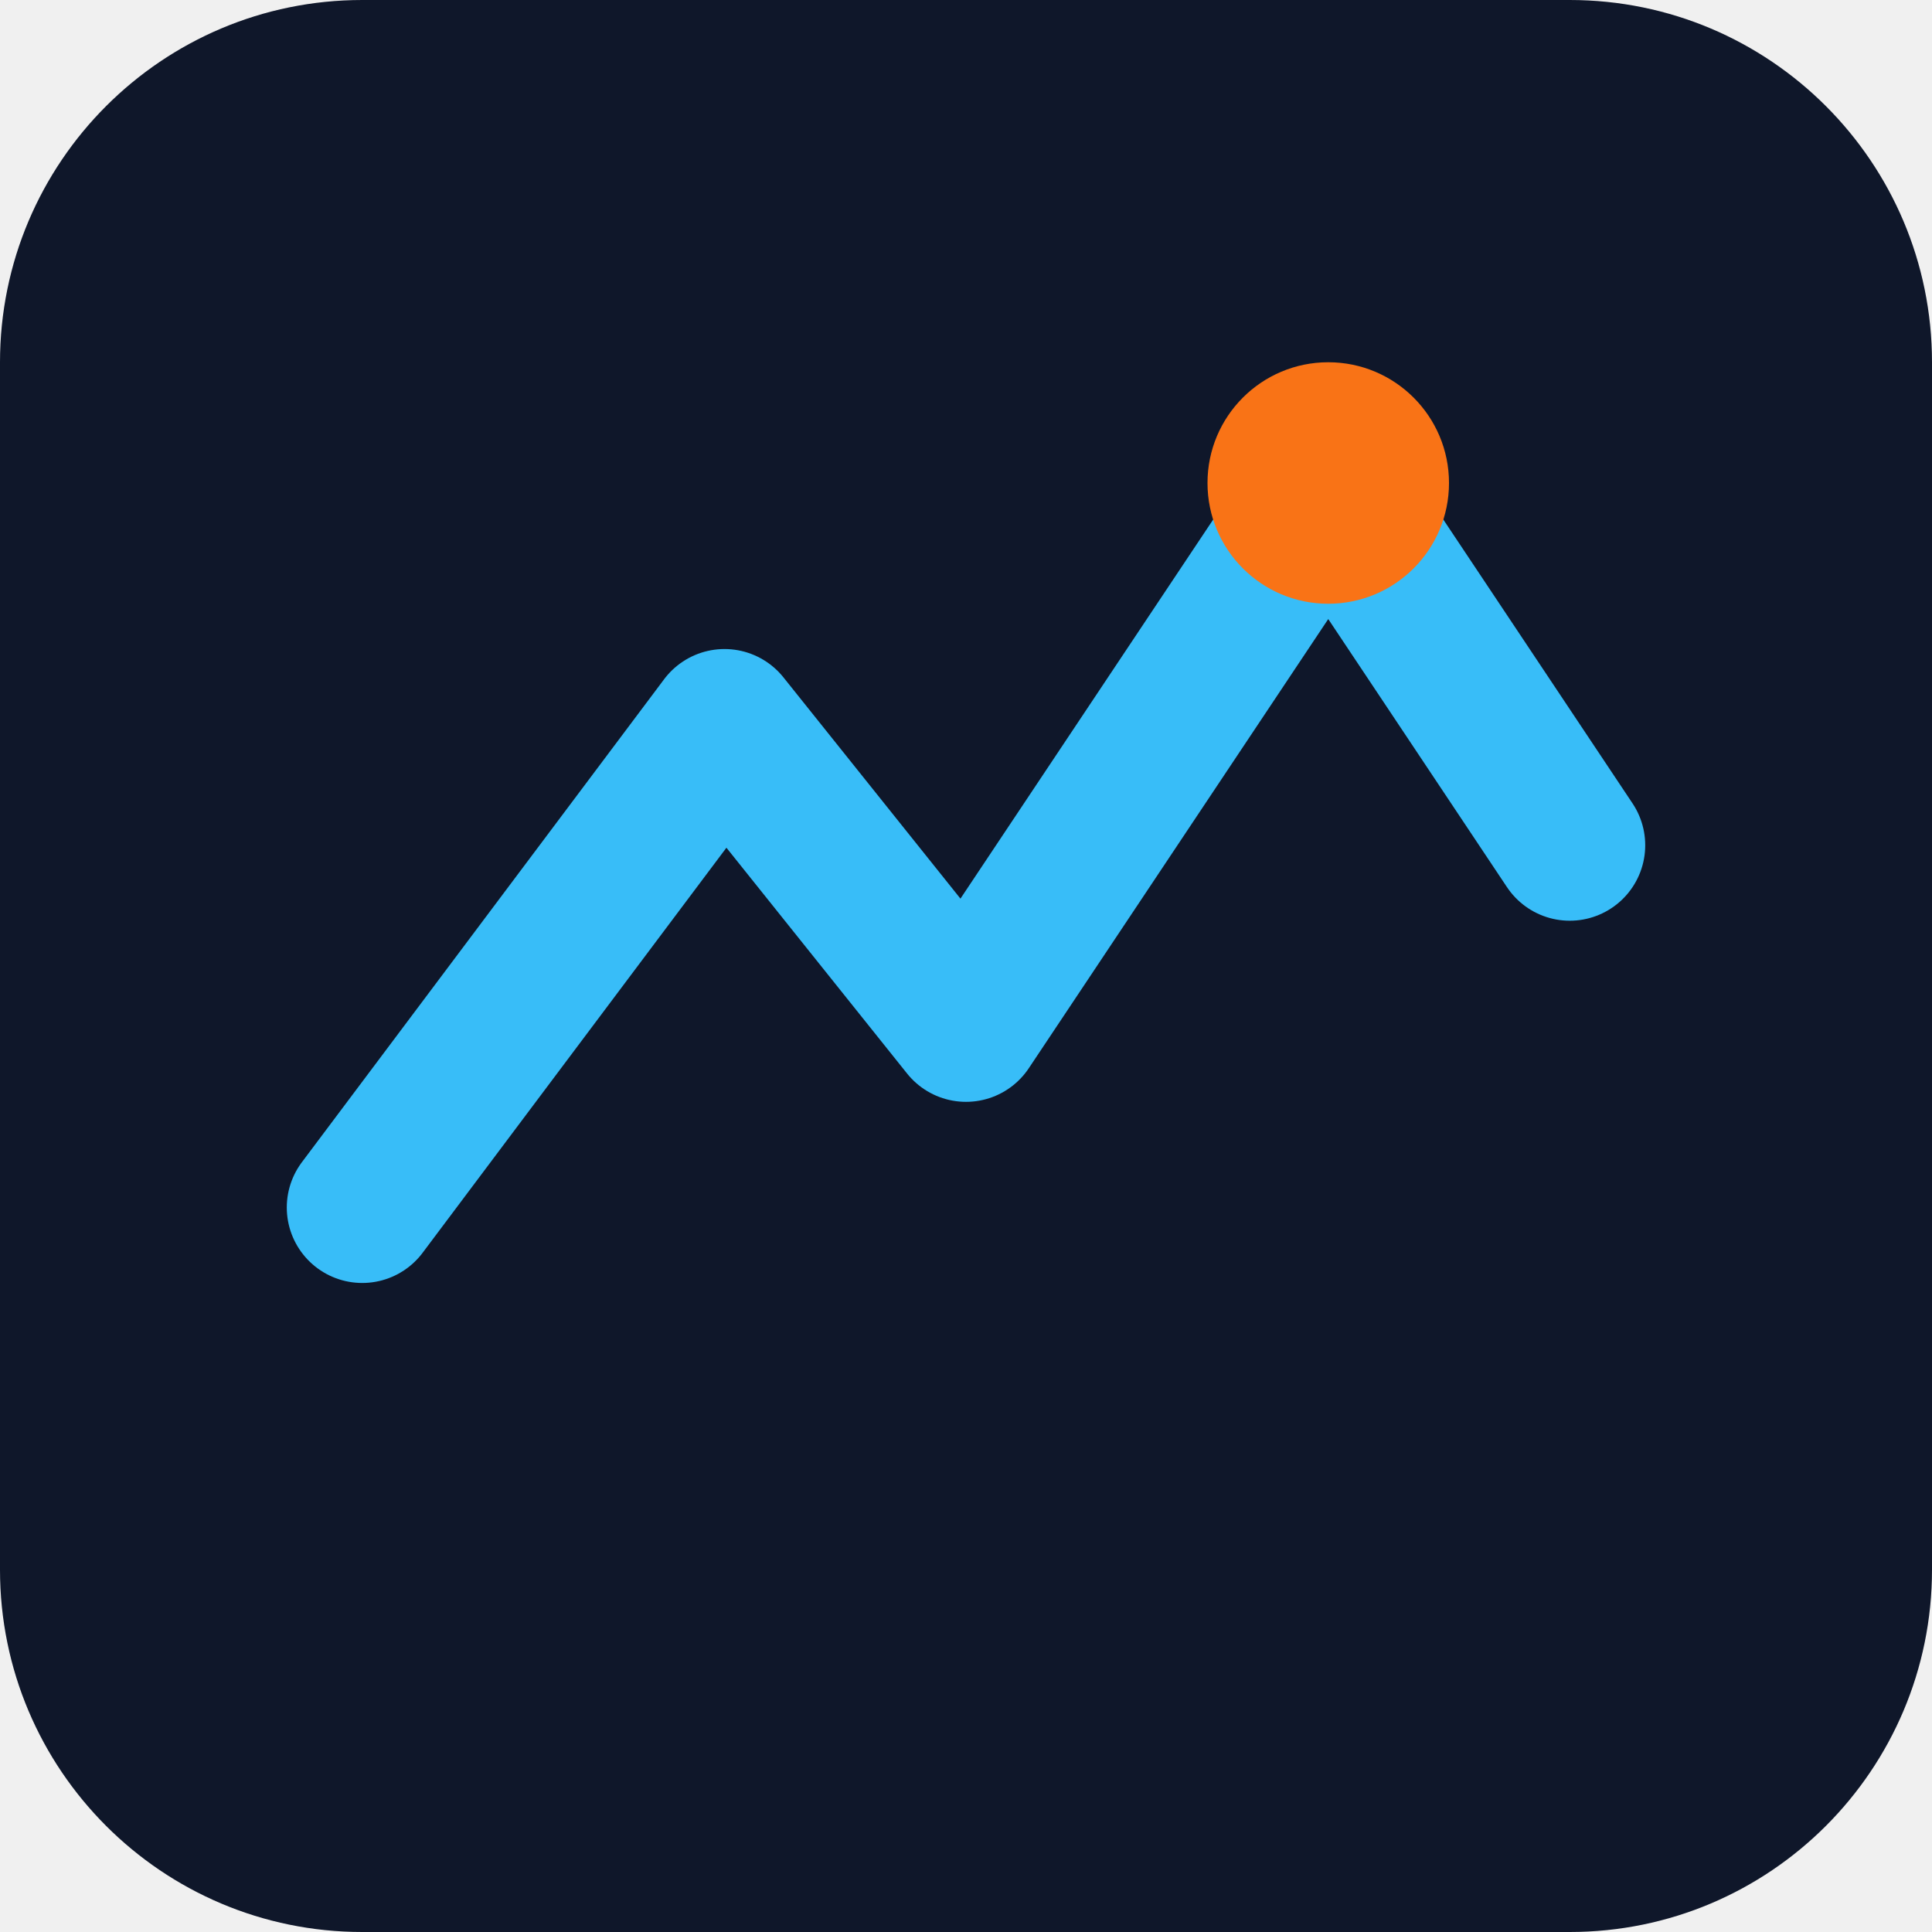
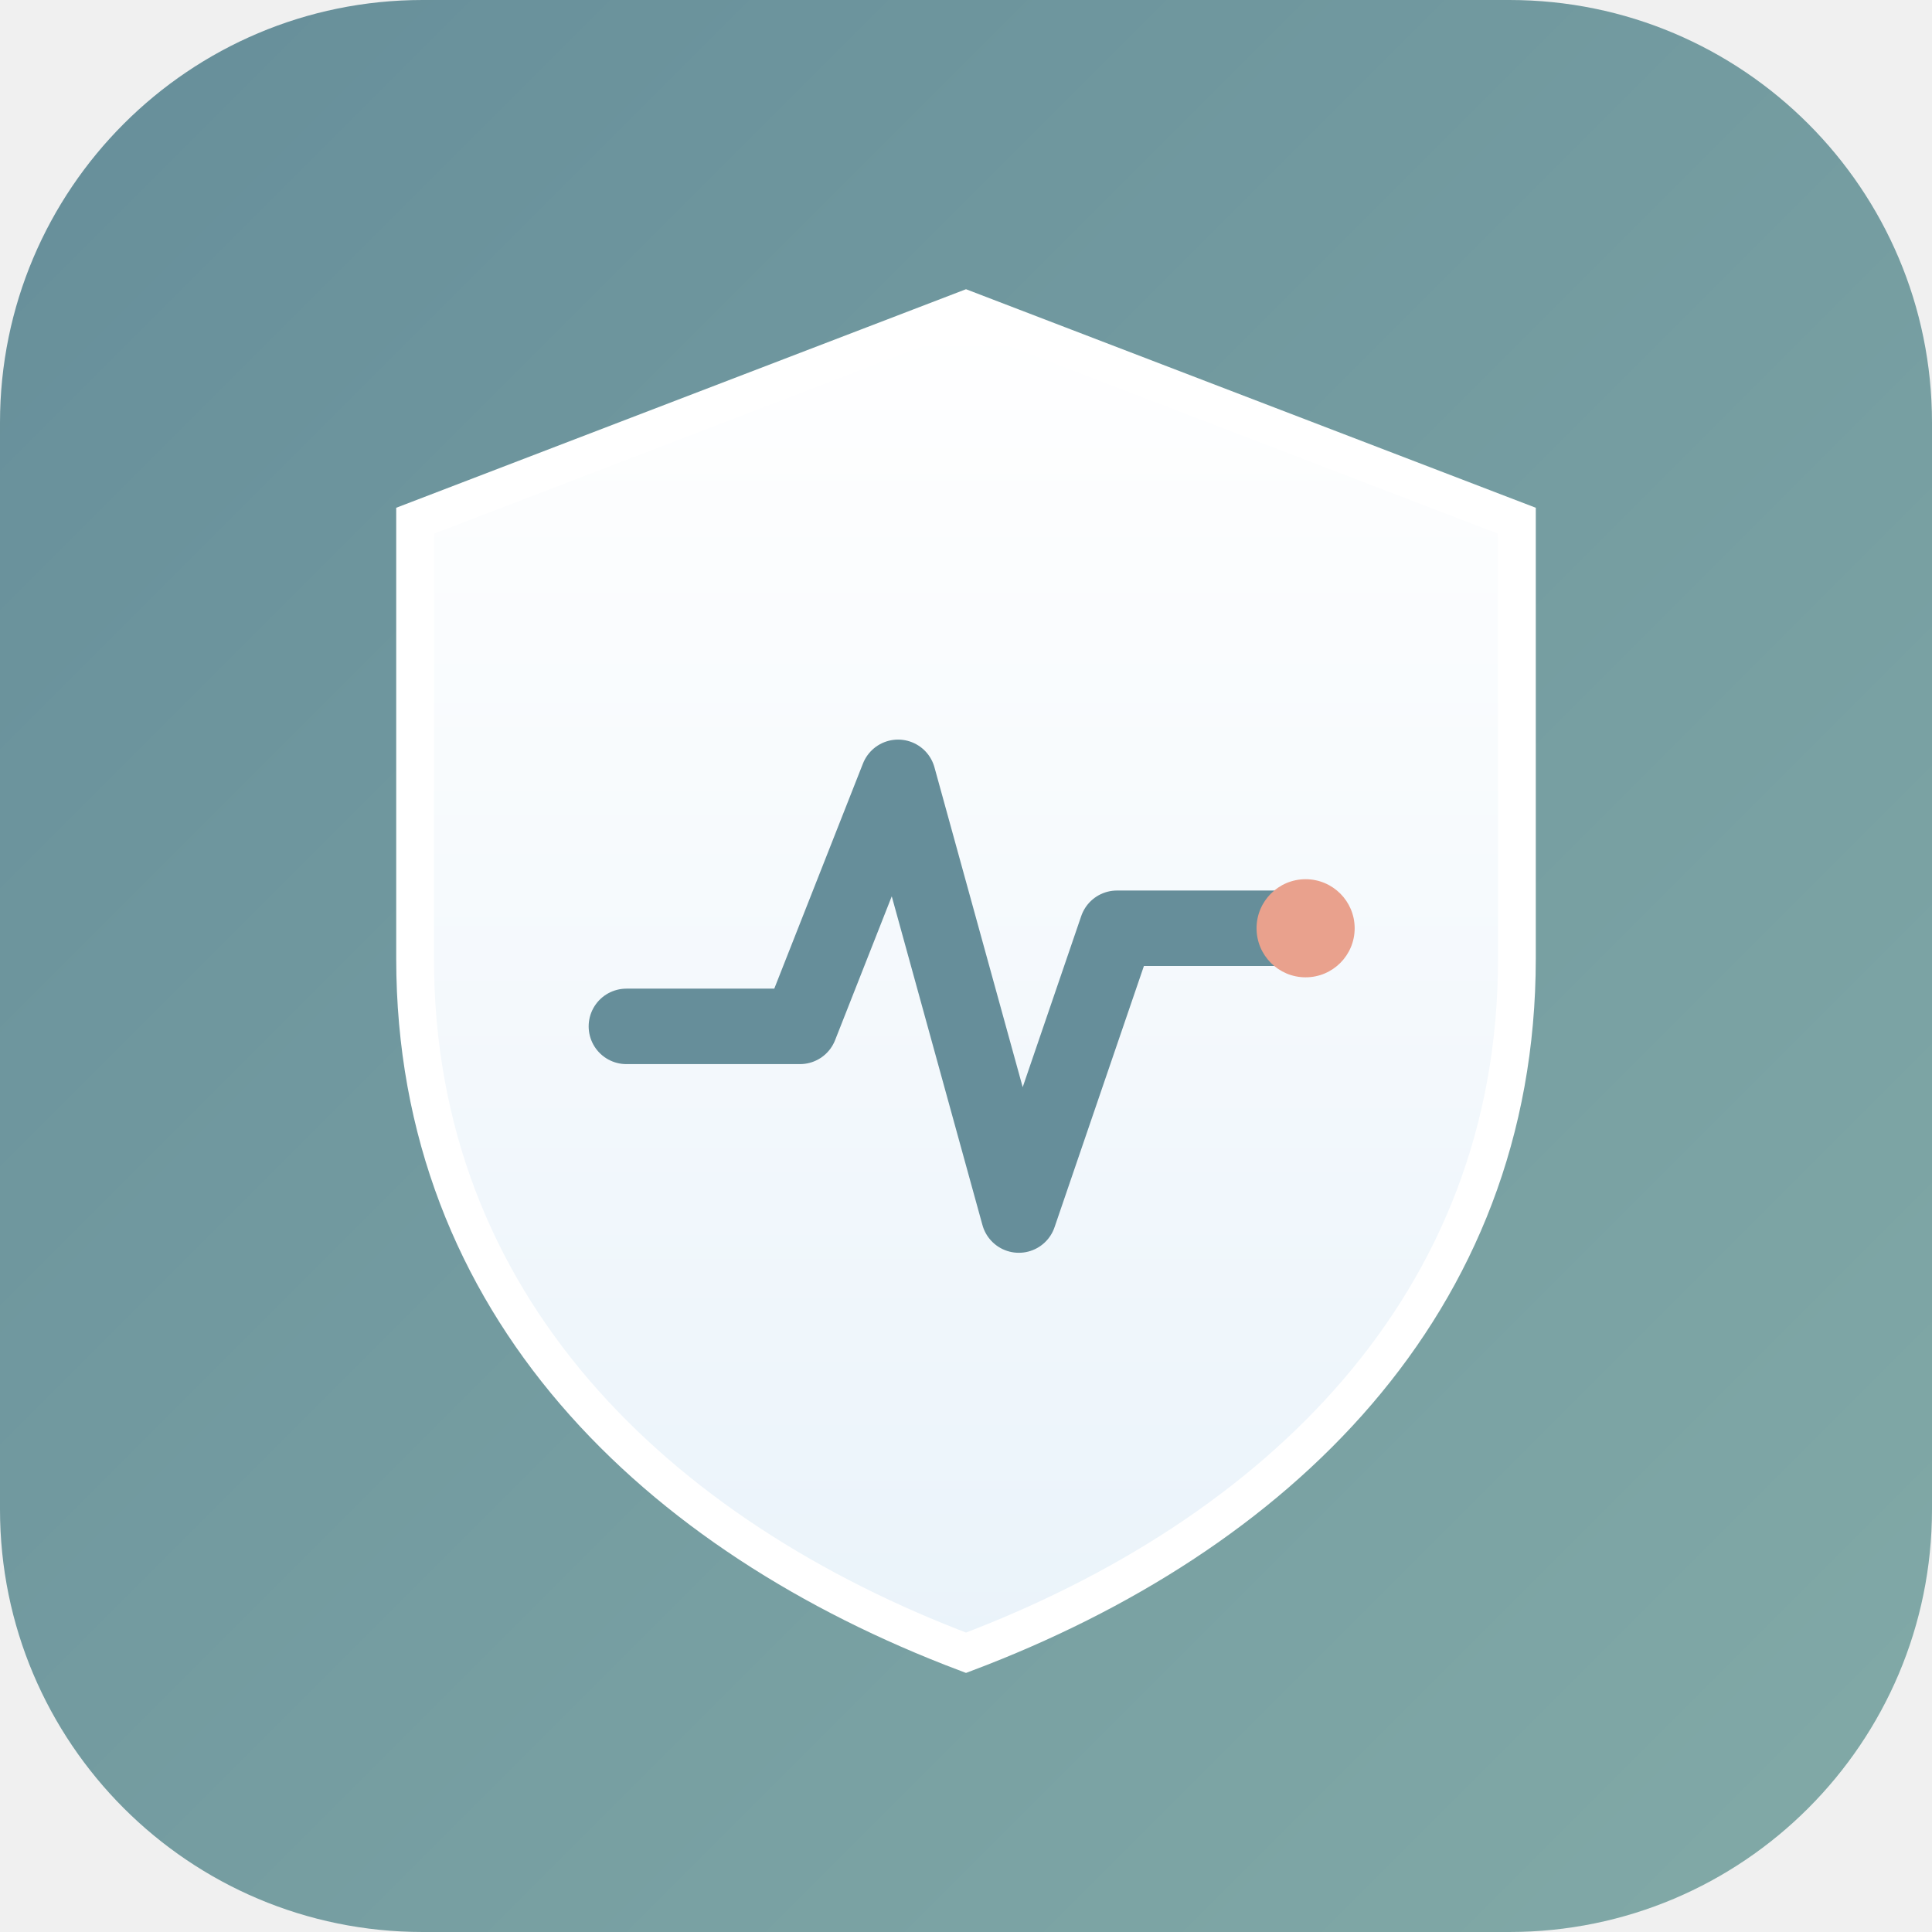
- <svg xmlns="http://www.w3.org/2000/svg" viewBox="0 0 64 64">
-   <rect width="64" height="64" rx="12" fill="#0f172a" />
-   <path d="M12 40 L24 24 L32 34 L44 16 L52 28" stroke="#38bdf8" stroke-width="5" fill="none" stroke-linecap="round" stroke-linejoin="round" />
-   <circle cx="44" cy="16" r="4" fill="#f97316" />
+ <svg xmlns="http://www.w3.org/2000/svg" viewBox="0 0 512 512">
+   <defs>
+     <linearGradient id="bg" x1="0" y1="0" x2="1" y2="1">
+       <stop offset="0" stop-color="#668E9A" />
+       <stop offset="1" stop-color="#82AAA7" />
+     </linearGradient>
+     <linearGradient id="shield" x1="0" y1="0" x2="0" y2="1">
+       <stop offset="0" stop-color="#FFFFFF" />
+       <stop offset="1" stop-color="#EAF3FA" />
+     </linearGradient>
+   </defs>
+   <rect width="512" height="512" rx="112" fill="url(#bg)" />
+   <path d="M256 82 L402 138 V254 C402 346 338 407 256 438 C174 407 110 346 110 254 V138 Z" fill="url(#shield)" stroke="#FFFFFF" stroke-width="10" />
+   <path d="M166 272 H212 L238 206 L270 322 L296 246 H346" fill="none" stroke="#668E9A" stroke-width="20" stroke-linecap="round" stroke-linejoin="round" />
+   <circle cx="346" cy="246" r="13" fill="#E9A18D" />
</svg>
